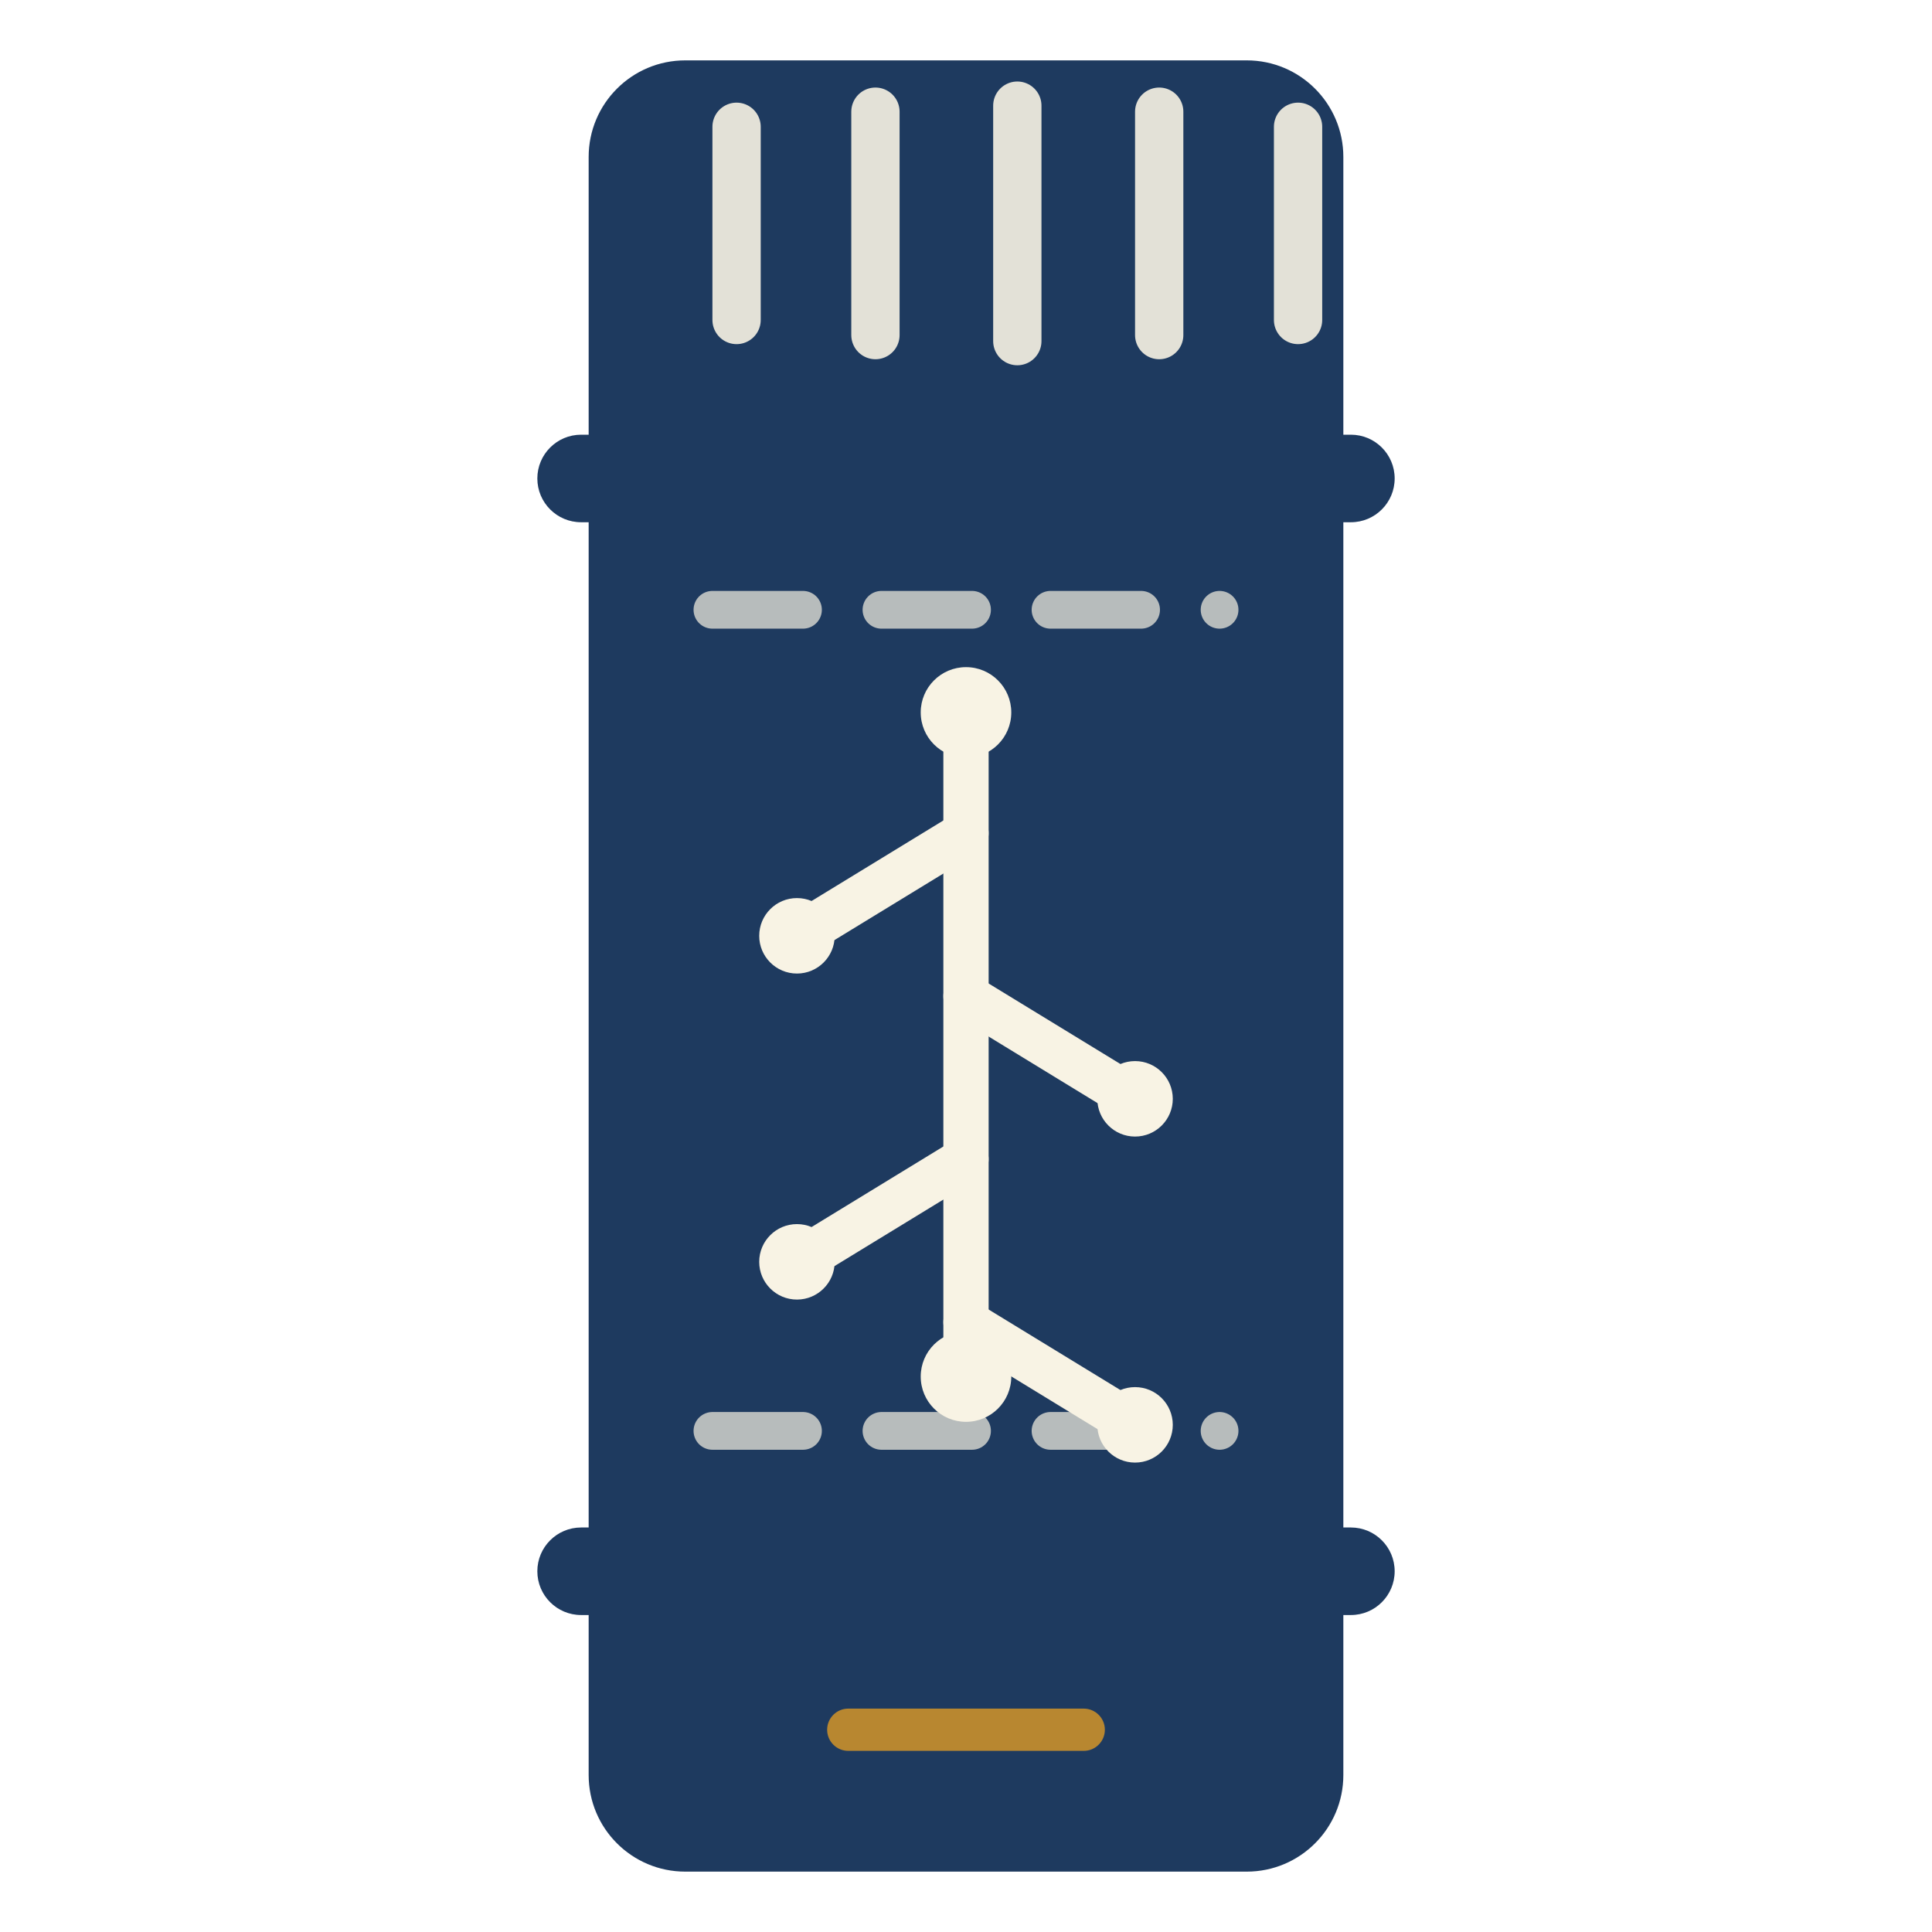
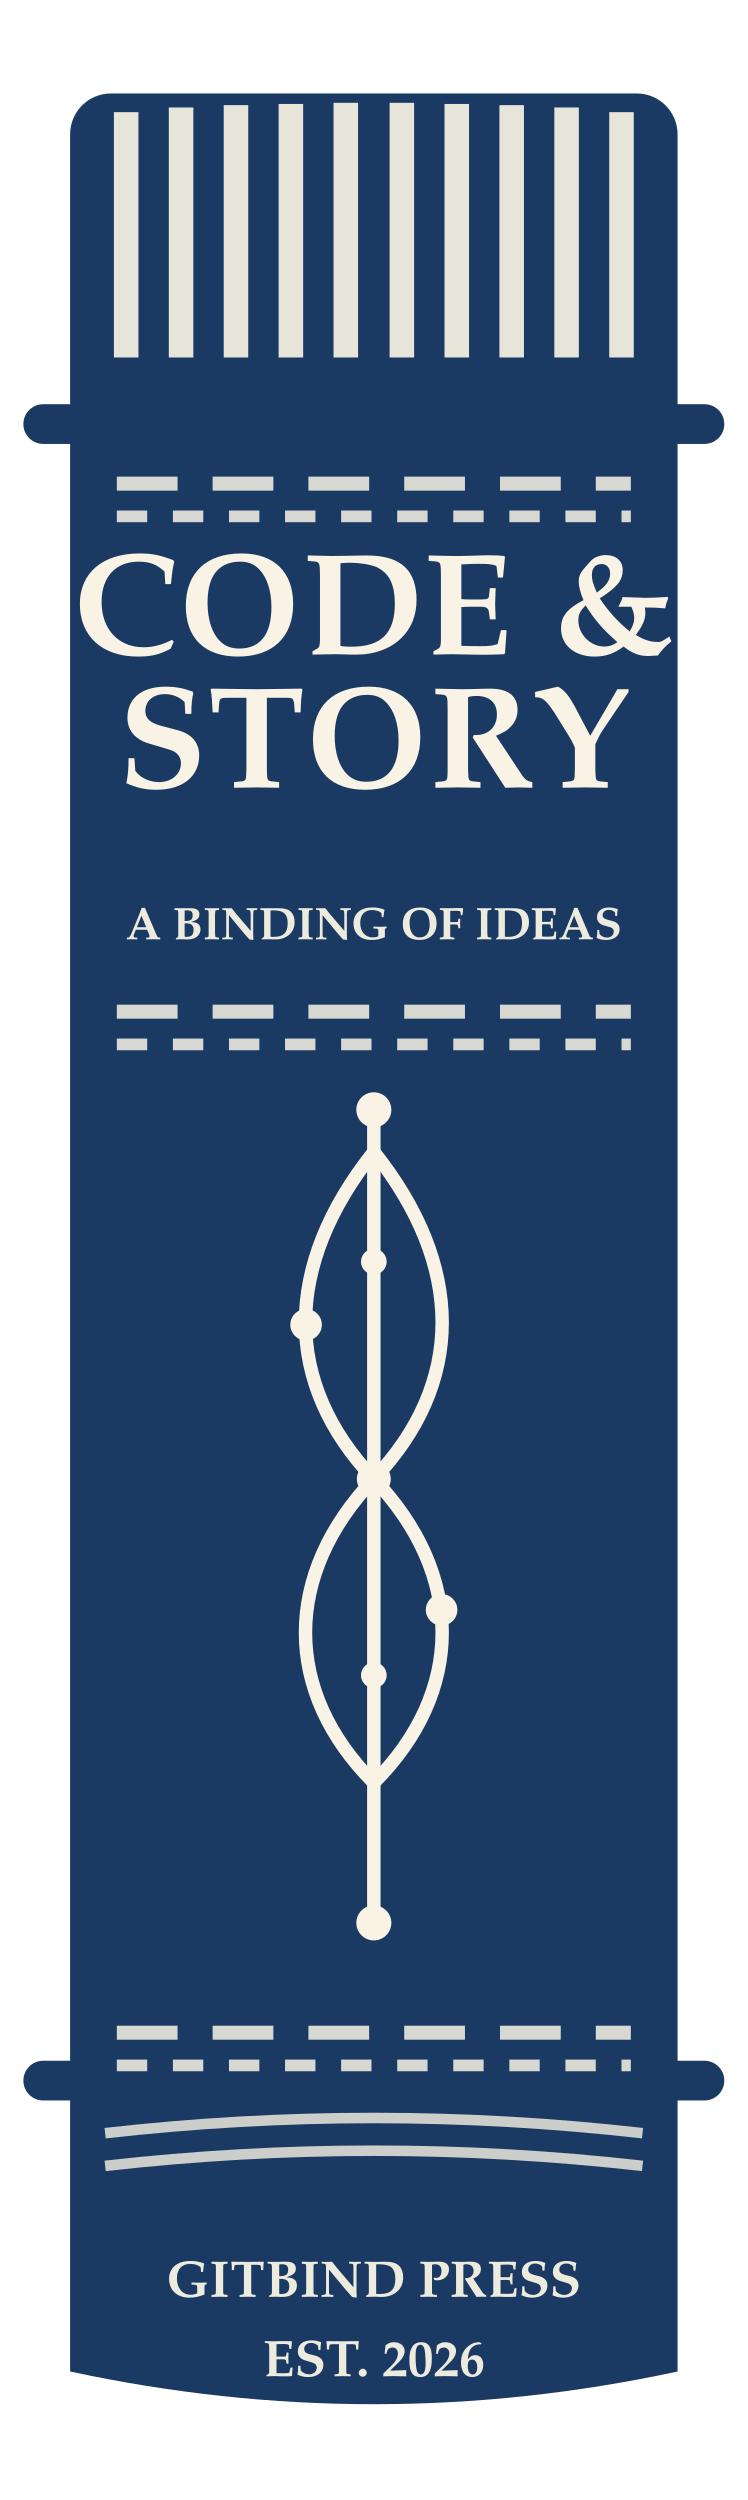
- <svg xmlns="http://www.w3.org/2000/svg" viewBox="0 0 64 64" width="64" height="64" role="img" aria-label="GitBinder">
-   <g fill="none" stroke-linecap="round">
-     <rect x="19.5" y="2" width="25" height="60" rx="3.2" fill="#1E3A5F" stroke="none" />
-     <g stroke="#F8F3E4" stroke-width="1.6" opacity="0.9">
-       <path d="M24.4 4.2v6.4M29 3.7v7.4M33.7 3.5v7.8M38.4 3.7v7.4M43 4.2v6.4" />
-     </g>
-     <g fill="#1E3A5F" stroke="none">
-       <rect x="17.8" y="14.4" width="28.4" height="2.9" rx="1.45" />
-       <rect x="17.8" y="50.6" width="28.4" height="2.9" rx="1.45" />
-     </g>
-     <g stroke="#F8F3E4" stroke-width="1.25" stroke-dasharray="3 2.6" opacity="0.7">
-       <path d="M23.6 20.2h16.8M23.6 47.4h16.8" />
-     </g>
-     <g stroke="#F8F3E4" stroke-width="1.5">
-       <path d="M32 23.4v22.4" />
-       <path d="M32 27.6 26.6 30.9M32 33 37.4 36.3M32 38.4 26.6 41.7M32 43.8 37.4 47.1" />
-     </g>
-     <g fill="#F8F3E4" stroke="none">
-       <circle cx="32" cy="23.6" r="1.5" />
-       <circle cx="32" cy="45.6" r="1.5" />
-       <circle cx="26.4" cy="31" r="1.25" />
-       <circle cx="37.6" cy="36.4" r="1.25" />
-       <circle cx="26.4" cy="41.8" r="1.25" />
-       <circle cx="37.6" cy="47.2" r="1.25" />
-     </g>
-     <rect x="27.4" y="56.6" width="9.2" height="1.4" rx="0.7" fill="#C08A2E" stroke="none" opacity="0.95" />
+ <svg xmlns="http://www.w3.org/2000/svg" viewBox="0 0 64 214" width="64" height="214" role="img" aria-label="Code &amp; Story — a GitBinder book spine">
+   <defs>
+     <style>
+       .navy { fill: #1A3A63; }
+       .cream { fill: #F8F3E4; }
+       .title {
+         font-family: 'Iowan Old Style', 'Palatino Linotype', Palatino, 'Book Antiqua', Georgia, ui-serif, 'Times New Roman', serif;
+         font-weight: 700;
+         letter-spacing: 0.02em;
+       }
+       .subtitle,
+       .imprint {
+         font-family: 'Iowan Old Style', 'Palatino Linotype', Palatino, 'Book Antiqua', Georgia, ui-serif, 'Times New Roman', serif;
+         font-weight: 600;
+       }
+     </style>
+   </defs>
+   <path class="navy" d="M9.5 8H54.5A3.5 3.5 0 0 1 58 11.5V203Q32 208.6 6 203V11.5A3.5 3.5 0 0 1 9.5 8Z" />
+   <g stroke="#F8F3E4" stroke-width="2.1" opacity="0.92">
+     <path d="M10.8 9.6v21M15.5 9.2v21.4M20.2 9v21.6M24.9 8.9v21.7M29.6 8.8v21.8M34.4 8.8v21.8M39.1 8.9v21.7M43.8 9v21.6M48.5 9.2v21.4M53.2 9.6v21" />
  </g>
+   <rect class="navy" x="2" y="34.6" width="60" height="3.4" rx="1.7" />
+   <rect class="navy" x="2" y="176.4" width="60" height="3.4" rx="1.7" />
+   <g stroke="#F8F3E4" opacity="0.85">
+     <path stroke-width="1.2" stroke-dasharray="5.2 3" d="M10 41.4h44" />
+     <path stroke-width="1" stroke-dasharray="2.6 2.2" d="M10 44.2h44" />
+     <path stroke-width="1.2" stroke-dasharray="5.2 3" d="M10 86.6h44" />
+     <path stroke-width="1" stroke-dasharray="2.6 2.2" d="M10 89.4h44" />
+     <path stroke-width="1.2" stroke-dasharray="5.2 3" d="M10 174h44" />
+     <path stroke-width="1" stroke-dasharray="2.6 2.2" d="M10 176.8h44" />
+   </g>
+   <text class="title cream" x="32" y="56" text-anchor="middle" font-size="12.4" textLength="46" lengthAdjust="spacingAndGlyphs">CODE &amp;</text>
+   <text class="title cream" x="32" y="67.4" text-anchor="middle" font-size="12.4" textLength="36" lengthAdjust="spacingAndGlyphs">STORY</text>
+   <text class="subtitle cream" x="32" y="80.4" text-anchor="middle" font-size="3.9" textLength="42" lengthAdjust="spacingAndGlyphs" opacity="0.95">A BINDING OF IDEAS</text>
+   <g stroke="#F8F3E4" stroke-width="1.15" fill="none">
+     <path d="M32 94.6v70.2" />
+     <path d="M32 98.6C24.2 108.4 24.2 118.4 32 126.6 39.8 134.8 39.8 144.8 32 152.6" />
+     <path d="M32 98.6C39.8 108.4 39.8 118.4 32 126.6 24.2 134.8 24.2 144.8 32 152.6" />
+   </g>
+   <g class="cream">
+     <circle cx="32" cy="95" r="1.5" />
+     <circle cx="32" cy="164.6" r="1.5" />
+     <circle cx="26.2" cy="113.4" r="1.35" />
+     <circle cx="37.8" cy="137.8" r="1.35" />
+     <circle cx="32" cy="126.6" r="1.45" />
+     <circle cx="32" cy="108" r="1.1" />
+     <circle cx="32" cy="143.4" r="1.1" />
+   </g>
+   <g stroke="#F8F3E4" stroke-width="0.9" fill="none" opacity="0.8">
+     <path d="M9 182.6q23-2.6 46 0" />
+     <path d="M9 185.4q23-2.6 46 0" />
+   </g>
+   <text class="imprint cream" x="32" y="196.6" text-anchor="middle" font-size="4.4" textLength="41" lengthAdjust="spacingAndGlyphs" opacity="0.95">GITBIND PRESS</text>
+   <text class="imprint cream" x="32" y="203.4" text-anchor="middle" font-size="4.4" textLength="27" lengthAdjust="spacingAndGlyphs" opacity="0.95">EST. 2026</text>
</svg>
